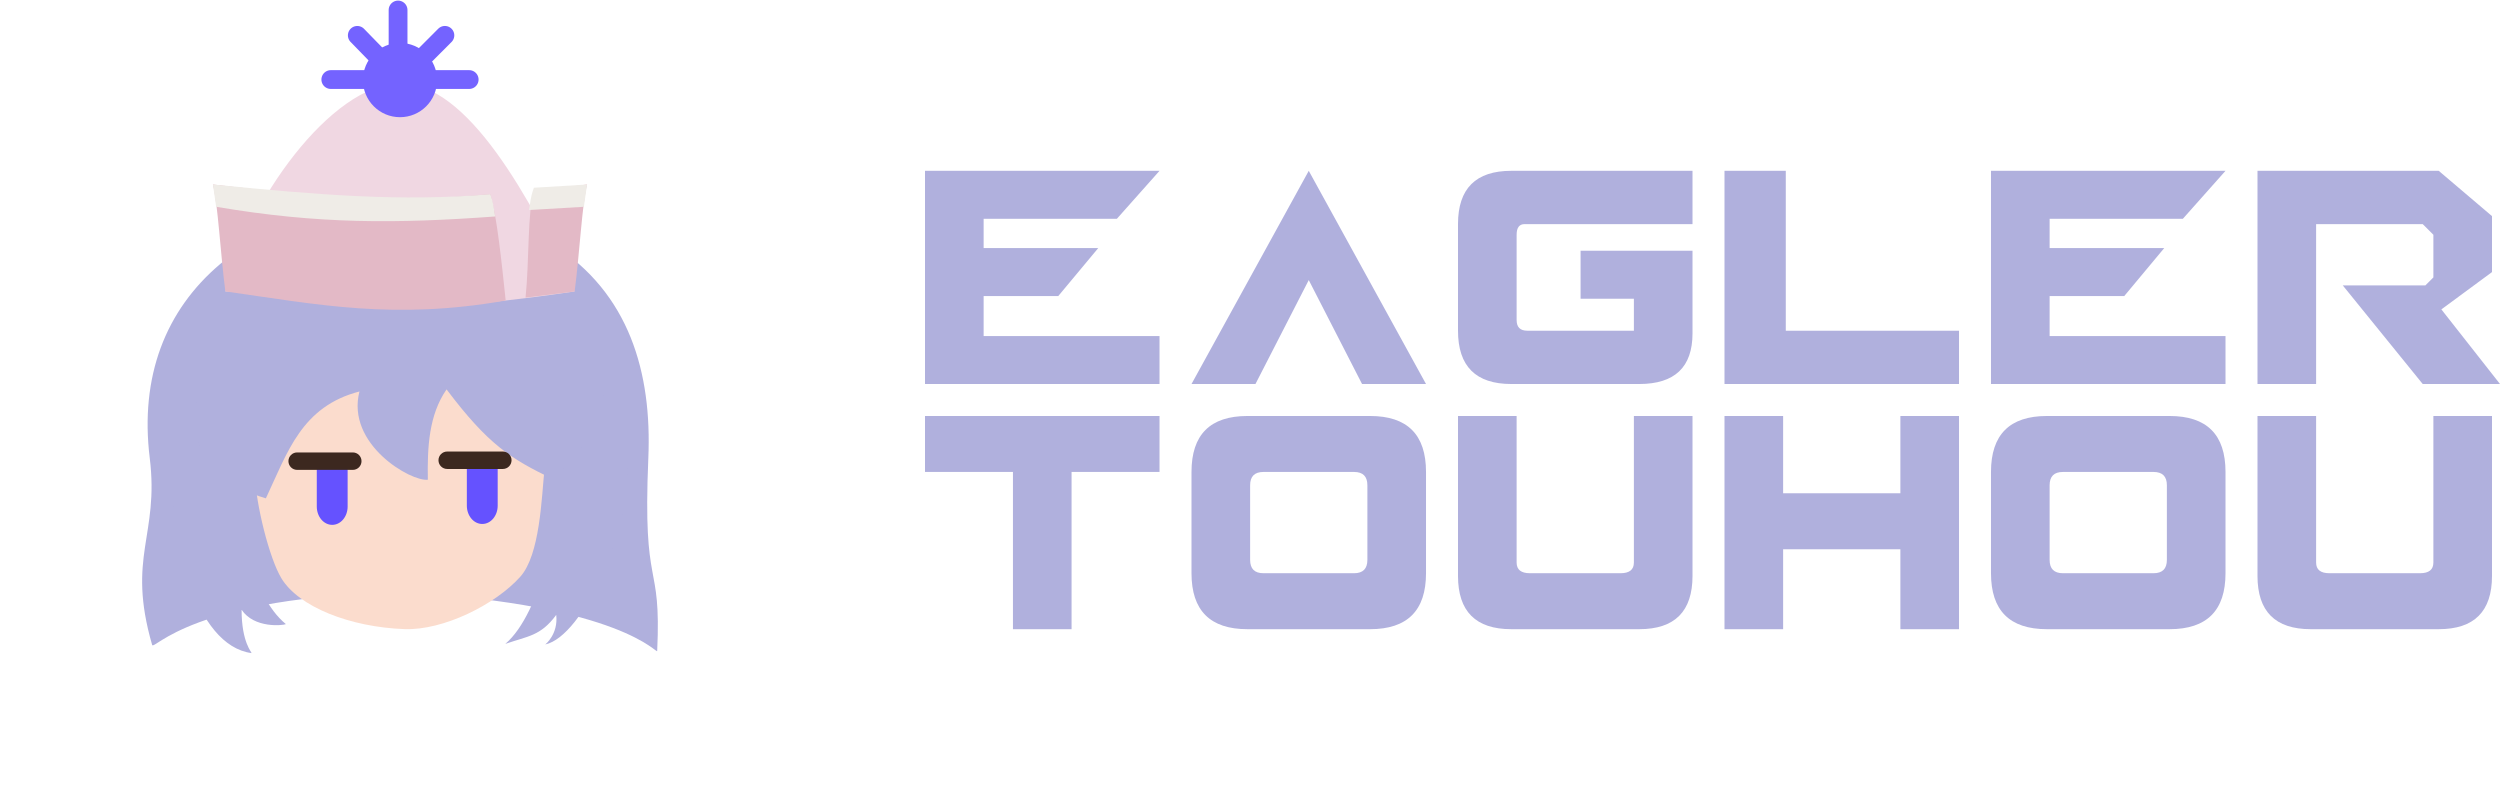
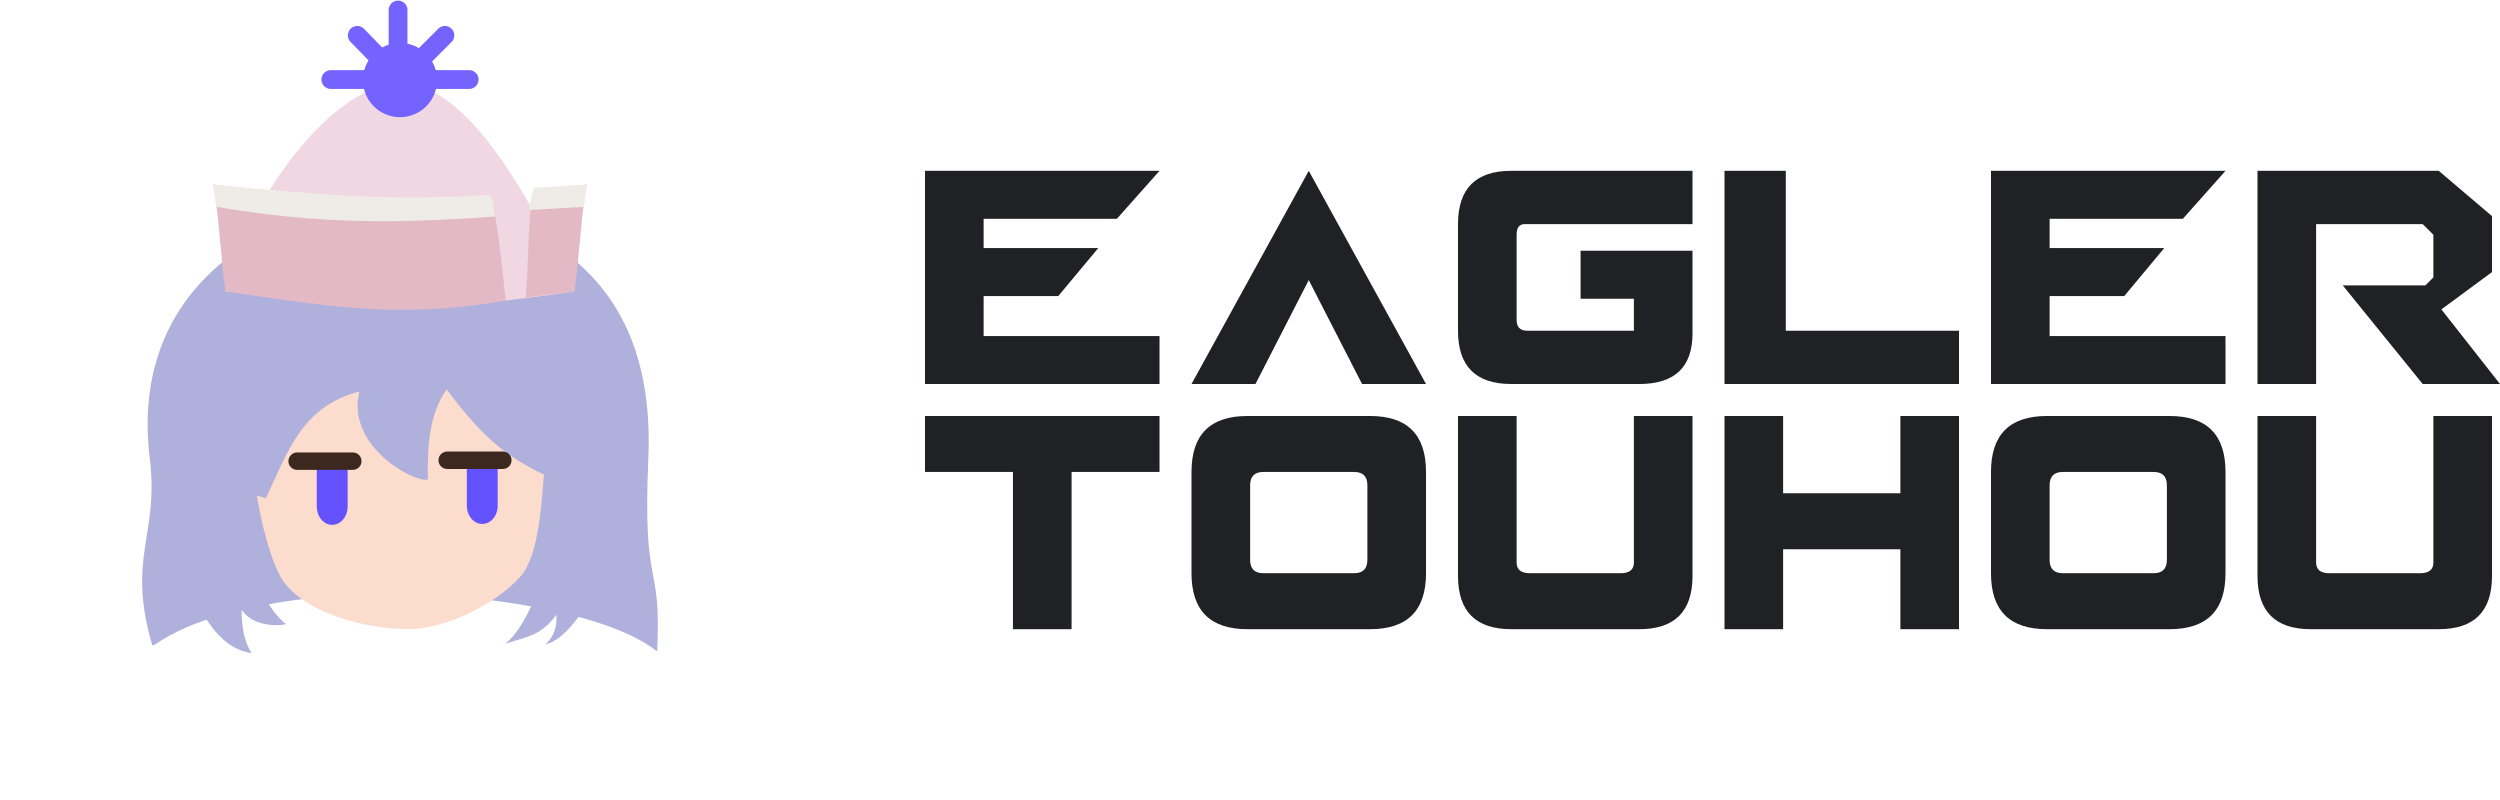
<svg xmlns="http://www.w3.org/2000/svg" xmlns:ns1="http://www.openswatchbook.org/uri/2009/osb" xmlns:xlink="http://www.w3.org/1999/xlink" viewBox="0 0 1000 320" width="1000" height="320" role="img" aria-label="EAGLER TOUHOU">
-   <style>.wordmark{fill:rgb(176 176 221)}@media(prefers-color-scheme:dark){.wordmark{fill:rgb(176 176 221)}}</style>
+   <style>.wordmark{fill:#202124}@media(prefers-color-scheme:dark){.wordmark{fill:#f0f0f2}}</style>
  <defs id="defs851">
    <linearGradient id="linearGradient6530">
      <stop style="stop-color:#71178b;stop-opacity:1" offset="0" id="stop6526" />
      <stop style="stop-color:#955a34;stop-opacity:1" offset="1" id="stop6528" />
    </linearGradient>
    <linearGradient ns1:paint="solid" id="linearGradient7231">
      <stop id="stop7229" offset="0" style="stop-color:#b3b3b3;stop-opacity:1;" />
    </linearGradient>
    <linearGradient gradientUnits="userSpaceOnUse" y2="251.62" x2="235.608" y1="228.803" x1="235.74" id="linearGradient6362" xlink:href="#linearGradient6530" />
    <linearGradient gradientUnits="userSpaceOnUse" y2="255.083" x2="235.264" y1="227.589" x1="235.264" id="linearGradient6364" xlink:href="#linearGradient6530" />
    <linearGradient gradientUnits="userSpaceOnUse" y2="252.929" x2="234.942" y1="231.561" x1="234.942" id="linearGradient6366" xlink:href="#linearGradient6530" />
  </defs>
  <g transform="translate(160 251.6751) scale(1.878997) translate(-80 9.379038)">
    <g transform="translate(0,-155) scale(3.778598,3.778598) translate(-45.75171,-145.1023)">
      <path id="path2214" style="fill:#b0b0dd;fill-opacity:1;stroke-width:1;paint-order:normal" d="m 52.958,184.523 c -1.44,-4.99 0.407,-6.135 -0.133,-10.521 -0.565,-4.585 0.882,-8.329 3.973,-10.938 5.03,-4.25 13.057,-4.72 18.744,-1.095 4.308,2.745 5.579,7.226 5.372,12.034 -0.33,7.704 0.747,5.574 0.499,10.865 -0.01,0.214 -1.944,-2.595 -14.165,-3.296 -12.102,0.192 -14.188,3.307 -14.291,2.952 z" />
      <path data-face="" id="path2216" style="fill:#fbdccd;fill-opacity:1;stroke-width:1;paint-order:normal" d="m 75.069,174.549 c -0.171,1.723 -0.259,4.895 -1.369,6.137 -1.402,1.57 -4.338,3.03 -6.519,2.951 -3.063,-0.111 -5.966,-1.25 -6.942,-2.869 -0.674,-1.119 -1.436,-4.133 -1.498,-5.885 -0.066,-1.867 0.414,-3.805 0.885,-5.053 0.912,-2.416 4.234,-4.931 7.892,-4.873 3.657,0.056 5.732,1.932 6.632,3.946 0.959,1.664 1.038,4.003 0.924,5.642 z" />
      <path id="path2229" d="m 66.927,161.626 c -6.862,0.004 -12.505,5.411 -12.8,12.267 6e-5,4.9e-4 -6e-5,9.2e-4 0,0.002 -0.281,4.616 1.252,10.669 4.432,11.093 0.031,-0.041 -0.561,-0.582 -0.56,-2.444 0.705,1.062 2.34,0.889 2.496,0.811 -2.008,-1.647 -2.687,-5.827 -2.689,-8.909 -2.4e-4,-5.037 4.083,-9.12 9.12,-9.12 5.037,2e-5 9.12,4.083 9.12,9.12 -0.004,2.679 -1.143,8.293 -3.189,10.023 1.263,-0.442 1.988,-0.434 2.868,-1.633 0.122,1.092 -0.618,1.666 -0.618,1.666 2.145,-0.471 4.794,-6.486 4.639,-10.056 6e-5,-7.08 -5.74,-12.82 -12.82,-12.82 z" style="fill:#b0b0dd;fill-opacity:1;stroke:none;stroke-width:1.323;stroke-linecap:round;stroke-linejoin:miter;stroke-miterlimit:4;stroke-dasharray:none;stroke-opacity:1;paint-order:stroke fill markers" />
      <path d="m 59.369,176.268 c -6.739,-1.956 -3.874,-8.608 0.845,-12.949 3.646,-3.694 9.466,-4.106 13.587,-0.952 4.647,3.556 6.821,8.192 1.732,12.816 -2.354,-1.136 -3.632,-1.926 -5.986,-5.053 -0.997,1.443 -1.086,3.242 -1.055,5.089 -0.927,0.127 -4.621,-1.982 -3.852,-4.971 -3.262,0.849 -4.043,3.406 -5.272,6.019 z" style="fill:#b0b0dd;fill-opacity:1;stroke-width:1;paint-order:normal" id="path2231" />
      <g transform="translate(46.62424,187.6537)" id="g2227">
        <path id="path2218" d="m 15.611,-13.227 0,2.301 c 0,0.573 0.388,1.035 0.869,1.035 0.482,0 0.869,-0.461 0.869,-1.035 l 0,-2.301 z" style="fill:#6552ff;fill-opacity:1;stroke-width:1;paint-order:normal" />
        <rect ry="0.491" y="-13.971" x="14.014" height="0.983" width="4.117" id="rect2220" style="opacity:1;fill:#3c281f;fill-opacity:1;fill-rule:nonzero;stroke:none;stroke-width:1.588;stroke-linecap:round;stroke-linejoin:bevel;stroke-miterlimit:4;stroke-dasharray:none;stroke-opacity:1;paint-order:normal" />
        <path style="fill:#6552ff;fill-opacity:1;stroke-width:1;paint-order:normal" d="m 24.065,-13.277 0,2.301 c 0,0.573 0.388,1.035 0.869,1.035 0.482,0 0.869,-0.461 0.869,-1.035 l 0,-2.301 z" id="path2223" />
        <rect style="opacity:1;fill:#3c281f;fill-opacity:1;fill-rule:nonzero;stroke:none;stroke-width:1.588;stroke-linecap:round;stroke-linejoin:bevel;stroke-miterlimit:4;stroke-dasharray:none;stroke-opacity:1;paint-order:normal" id="rect2225" width="4.117" height="0.983" x="22.467" y="-14.022" ry="0.491" />
      </g>
      <g id="g2241" transform="translate(-115.9407,-40.59468)">
        <path id="path2233" d="m 173.026,205.209 c 1.206,-5.01 5.925,-11.653 9.803,-11.727 3.878,-0.074 7.407,6.588 9.873,11.727 -13.398,1.98 -13.12,6e-4 -19.676,0 z" style="fill:#f0d7e2;fill-opacity:1;fill-rule:evenodd;stroke:none;stroke-width:0.265px;stroke-linecap:butt;stroke-linejoin:miter;stroke-opacity:1" />
        <path style="fill:#e3b9c6;fill-opacity:1;fill-rule:evenodd;stroke:none;stroke-width:0.265px;stroke-linecap:butt;stroke-linejoin:miter;stroke-opacity:1" d="m 173.026,205.209 c -0.272,-2.069 -0.429,-5.017 -0.701,-6.027 0,0 6.549,0.821 10.338,0.836 1.457,0.006 3.398,-0.123 5.289,-0.291 0.368,1.171 0.653,3.968 0.867,5.993 -6.306,1.104 -10.537,0.229 -15.793,-0.513 z" id="path2235" />
        <path id="path2237" d="m 172.325,199.182 c 5.838,0.58 10.615,0.984 15.627,0.546 0.227,0.644 0.184,0.838 0.276,1.256 -5.582,0.406 -9.949,0.436 -15.722,-0.546 z" style="fill:#efece7;fill-opacity:1;fill-rule:evenodd;stroke:none;stroke-width:0.265px;stroke-linecap:butt;stroke-linejoin:miter;stroke-opacity:1" />
        <path id="path2239" d="m 192.703,205.209 c 0.272,-2.069 0.429,-5.017 0.701,-6.027 l -2.997,0.38 c -0.368,1.171 -0.256,3.968 -0.47,5.993 z" style="fill:#e3b9c6;fill-opacity:1;fill-rule:evenodd;stroke:none;stroke-width:0.265px;stroke-linecap:butt;stroke-linejoin:miter;stroke-opacity:1" />
      </g>
      <g id="g2270" transform="translate(-158.3983,18.13296)">
        <path id="path1560" d="m 225.213,134.525 0,-3.901" style="fill:none;fill-rule:evenodd;stroke:#7463ff;stroke-width:1.059;stroke-linecap:round;stroke-linejoin:bevel;stroke-miterlimit:4;stroke-dasharray:none;stroke-opacity:1" />
        <ellipse ry="2.092" rx="2.089" cy="134.571" cx="225.322" id="path1543" style="opacity:1;fill:#7463ff;fill-opacity:1;fill-rule:nonzero;stroke:none;stroke-width:0;stroke-linecap:round;stroke-linejoin:round;stroke-miterlimit:4;stroke-dasharray:none;stroke-opacity:1;paint-order:normal" />
        <path id="path1556" d="m 221.424,134.542 7.795,0" style="fill:none;fill-rule:evenodd;stroke:#7463ff;stroke-width:1.059;stroke-linecap:round;stroke-linejoin:bevel;stroke-miterlimit:4;stroke-dasharray:none;stroke-opacity:1" />
        <path id="path1566" d="m 225.322,134.525 -2.406,-2.472" style="fill:none;fill-rule:evenodd;stroke:#7463ff;stroke-width:1.059;stroke-linecap:round;stroke-linejoin:bevel;stroke-miterlimit:4;stroke-dasharray:none;stroke-opacity:1" />
        <path style="fill:none;fill-rule:evenodd;stroke:#7463ff;stroke-width:1.059;stroke-linecap:round;stroke-linejoin:bevel;stroke-miterlimit:4;stroke-dasharray:none;stroke-opacity:1" d="m 226.542,133.364 1.309,-1.312" id="path1568" />
      </g>
      <path id="path2245" d="m 77.463,158.588 -2.997,0.182 c -0.227,0.644 -0.184,0.838 -0.276,1.256 l 3.092,-0.182 z" style="fill:#efece7;fill-opacity:1;fill-rule:evenodd;stroke:none;stroke-width:0.265px;stroke-linecap:butt;stroke-linejoin:miter;stroke-opacity:1" />
    </g>
  </g>
  <svg class="wordmark" x="370" y="68.325" width="630" height="183.35" viewBox="0 0 591 172">
    <g transform="translate(0 0)">
      <path fill-rule="evenodd" transform="translate(0 0)" d="M0 0H88L72 18H22V29H65L50 47H22V62H88V80H0Z" />
      <path fill-rule="evenodd" transform="translate(100 0)" d="M0 80L44 0L88 80H64L44 41L24 80Z" />
      <path fill-rule="evenodd" transform="translate(200 0)" d="M20 0H88V20H25Q22 20 22 24V56Q22 60 26 60H66V48H46V30H88V61Q88 80 68 80H20Q0 80 0 60V20Q0 0 20 0Z" />
      <path fill-rule="evenodd" transform="translate(300 0)" d="M0 0H23V60H88V80H0Z" />
      <path fill-rule="evenodd" transform="translate(400 0)" d="M0 0H88L72 18H22V29H65L50 47H22V62H88V80H0Z" />
      <path fill-rule="evenodd" transform="translate(500 0)" d="M0 0H68L88 17V38L69 52L91 80H62L32 43H63L66 40V24L62 20H22V80H0Z" />
    </g>
    <g transform="translate(0 92)">
      <path fill-rule="evenodd" transform="translate(0 0)" d="M0 0H88V21H55V80H33V21H0Z" />
      <path fill-rule="evenodd" transform="translate(100 0)" d="M21 0H67Q88 0 88 21V59Q88 80 67 80H21Q0 80 0 59V21Q0 0 21 0ZM27 21Q22 21 22 26V54Q22 59 27 59H61Q66 59 66 54V26Q66 21 61 21Z" />
      <path fill-rule="evenodd" transform="translate(200 0)" d="M0 0H22V55Q22 59 27 59H61Q66 59 66 55V0H88V60Q88 80 68 80H20Q0 80 0 60Z" />
      <path fill-rule="evenodd" transform="translate(300 0)" d="M0 0H22V29H66V0H88V80H66V50H22V80H0Z" />
      <path fill-rule="evenodd" transform="translate(400 0)" d="M21 0H67Q88 0 88 21V59Q88 80 67 80H21Q0 80 0 59V21Q0 0 21 0ZM27 21Q22 21 22 26V54Q22 59 27 59H61Q66 59 66 54V26Q66 21 61 21Z" />
      <path fill-rule="evenodd" transform="translate(500 0)" d="M0 0H22V55Q22 59 27 59H61Q66 59 66 55V0H88V60Q88 80 68 80H20Q0 80 0 60Z" />
    </g>
  </svg>
</svg>
